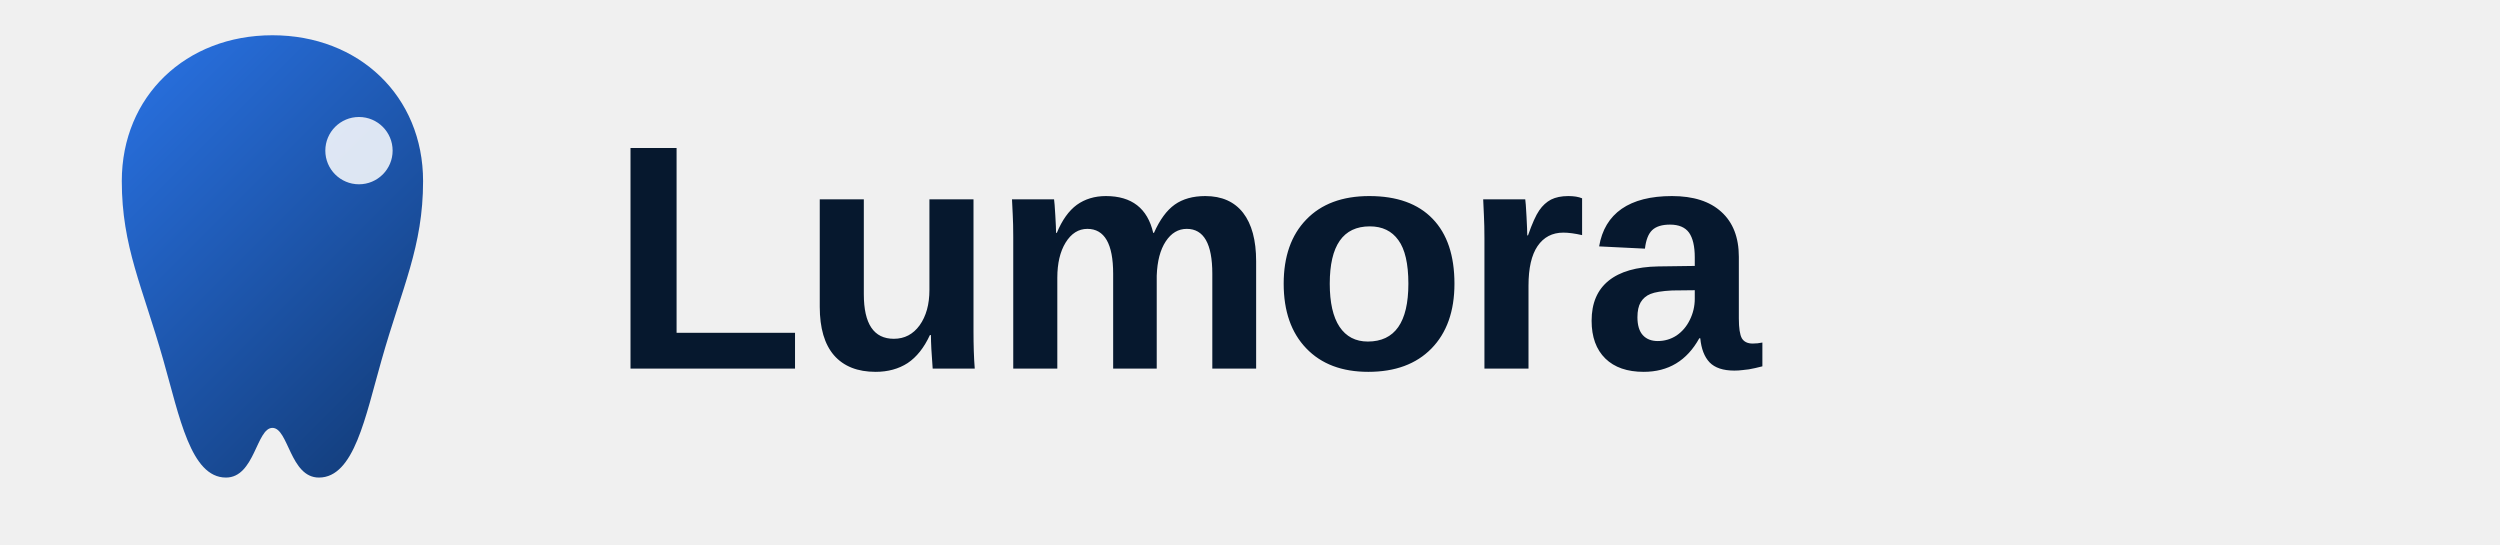
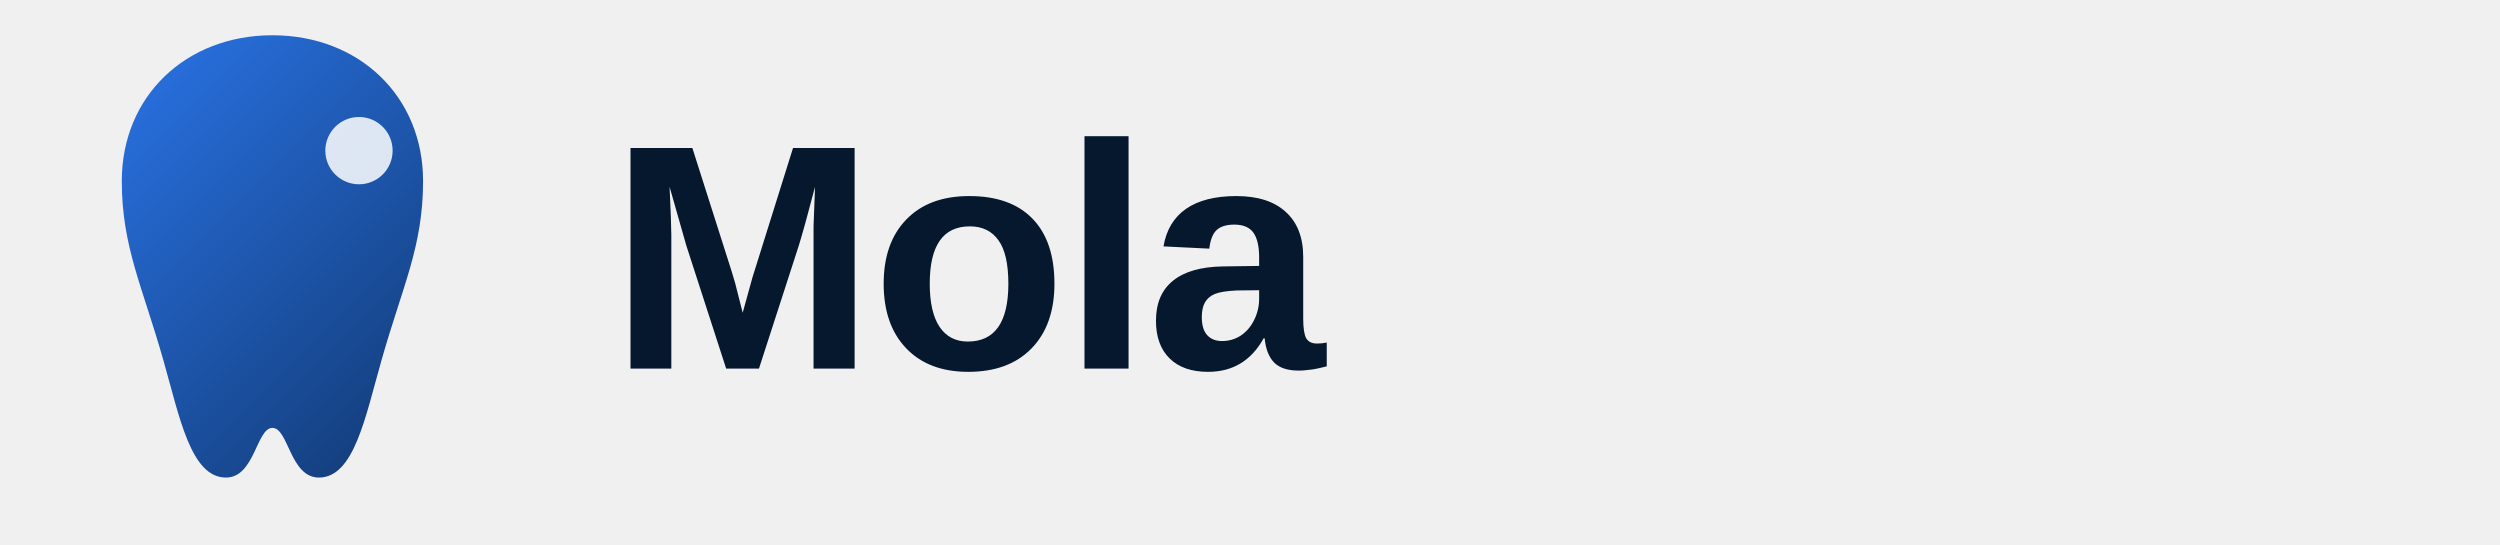
- <svg xmlns="http://www.w3.org/2000/svg" width="156" height="34" viewBox="0 0 156 34" fill="none" role="img" aria-label="Lumora Dental">
+ <svg xmlns="http://www.w3.org/2000/svg" width="156" height="34" viewBox="0 0 156 34" fill="none" role="img" aria-label="Mola Dental">
  <defs>
    <linearGradient id="lm-g" x1="0" y1="0" x2="34" y2="34" gradientUnits="userSpaceOnUse">
      <stop offset="0" stop-color="#2f80ff" />
      <stop offset="1" stop-color="#0b2a55" />
    </linearGradient>
  </defs>
  <path d="M17 2.2c5.4 0 9.4 3.8 9.4 9.1 0 4.1-1.3 6.6-2.6 11.2-1 3.5-1.7 7.3-3.9 7.3-1.8 0-1.9-3.1-2.9-3.1s-1.1 3.1-2.9 3.1c-2.2 0-2.9-3.8-3.9-7.3C8.9 17.9 7.6 15.4 7.6 11.3 7.6 6 11.6 2.2 17 2.2Z" fill="url(#lm-g)" />
  <circle cx="22.4" cy="9.4" r="2.1" fill="#ffffff" opacity="0.85" />
-   <text x="38" y="23" font-family="Sora, 'Helvetica Neue', Arial, sans-serif" font-size="20" font-weight="600" letter-spacing="-0.3" fill="#06182e">Lumora</text>
+   <text x="38" y="23" font-family="Sora, 'Helvetica Neue', Arial, sans-serif" font-size="20" font-weight="600" letter-spacing="-0.3" fill="#06182e">Mola</text>
</svg>
